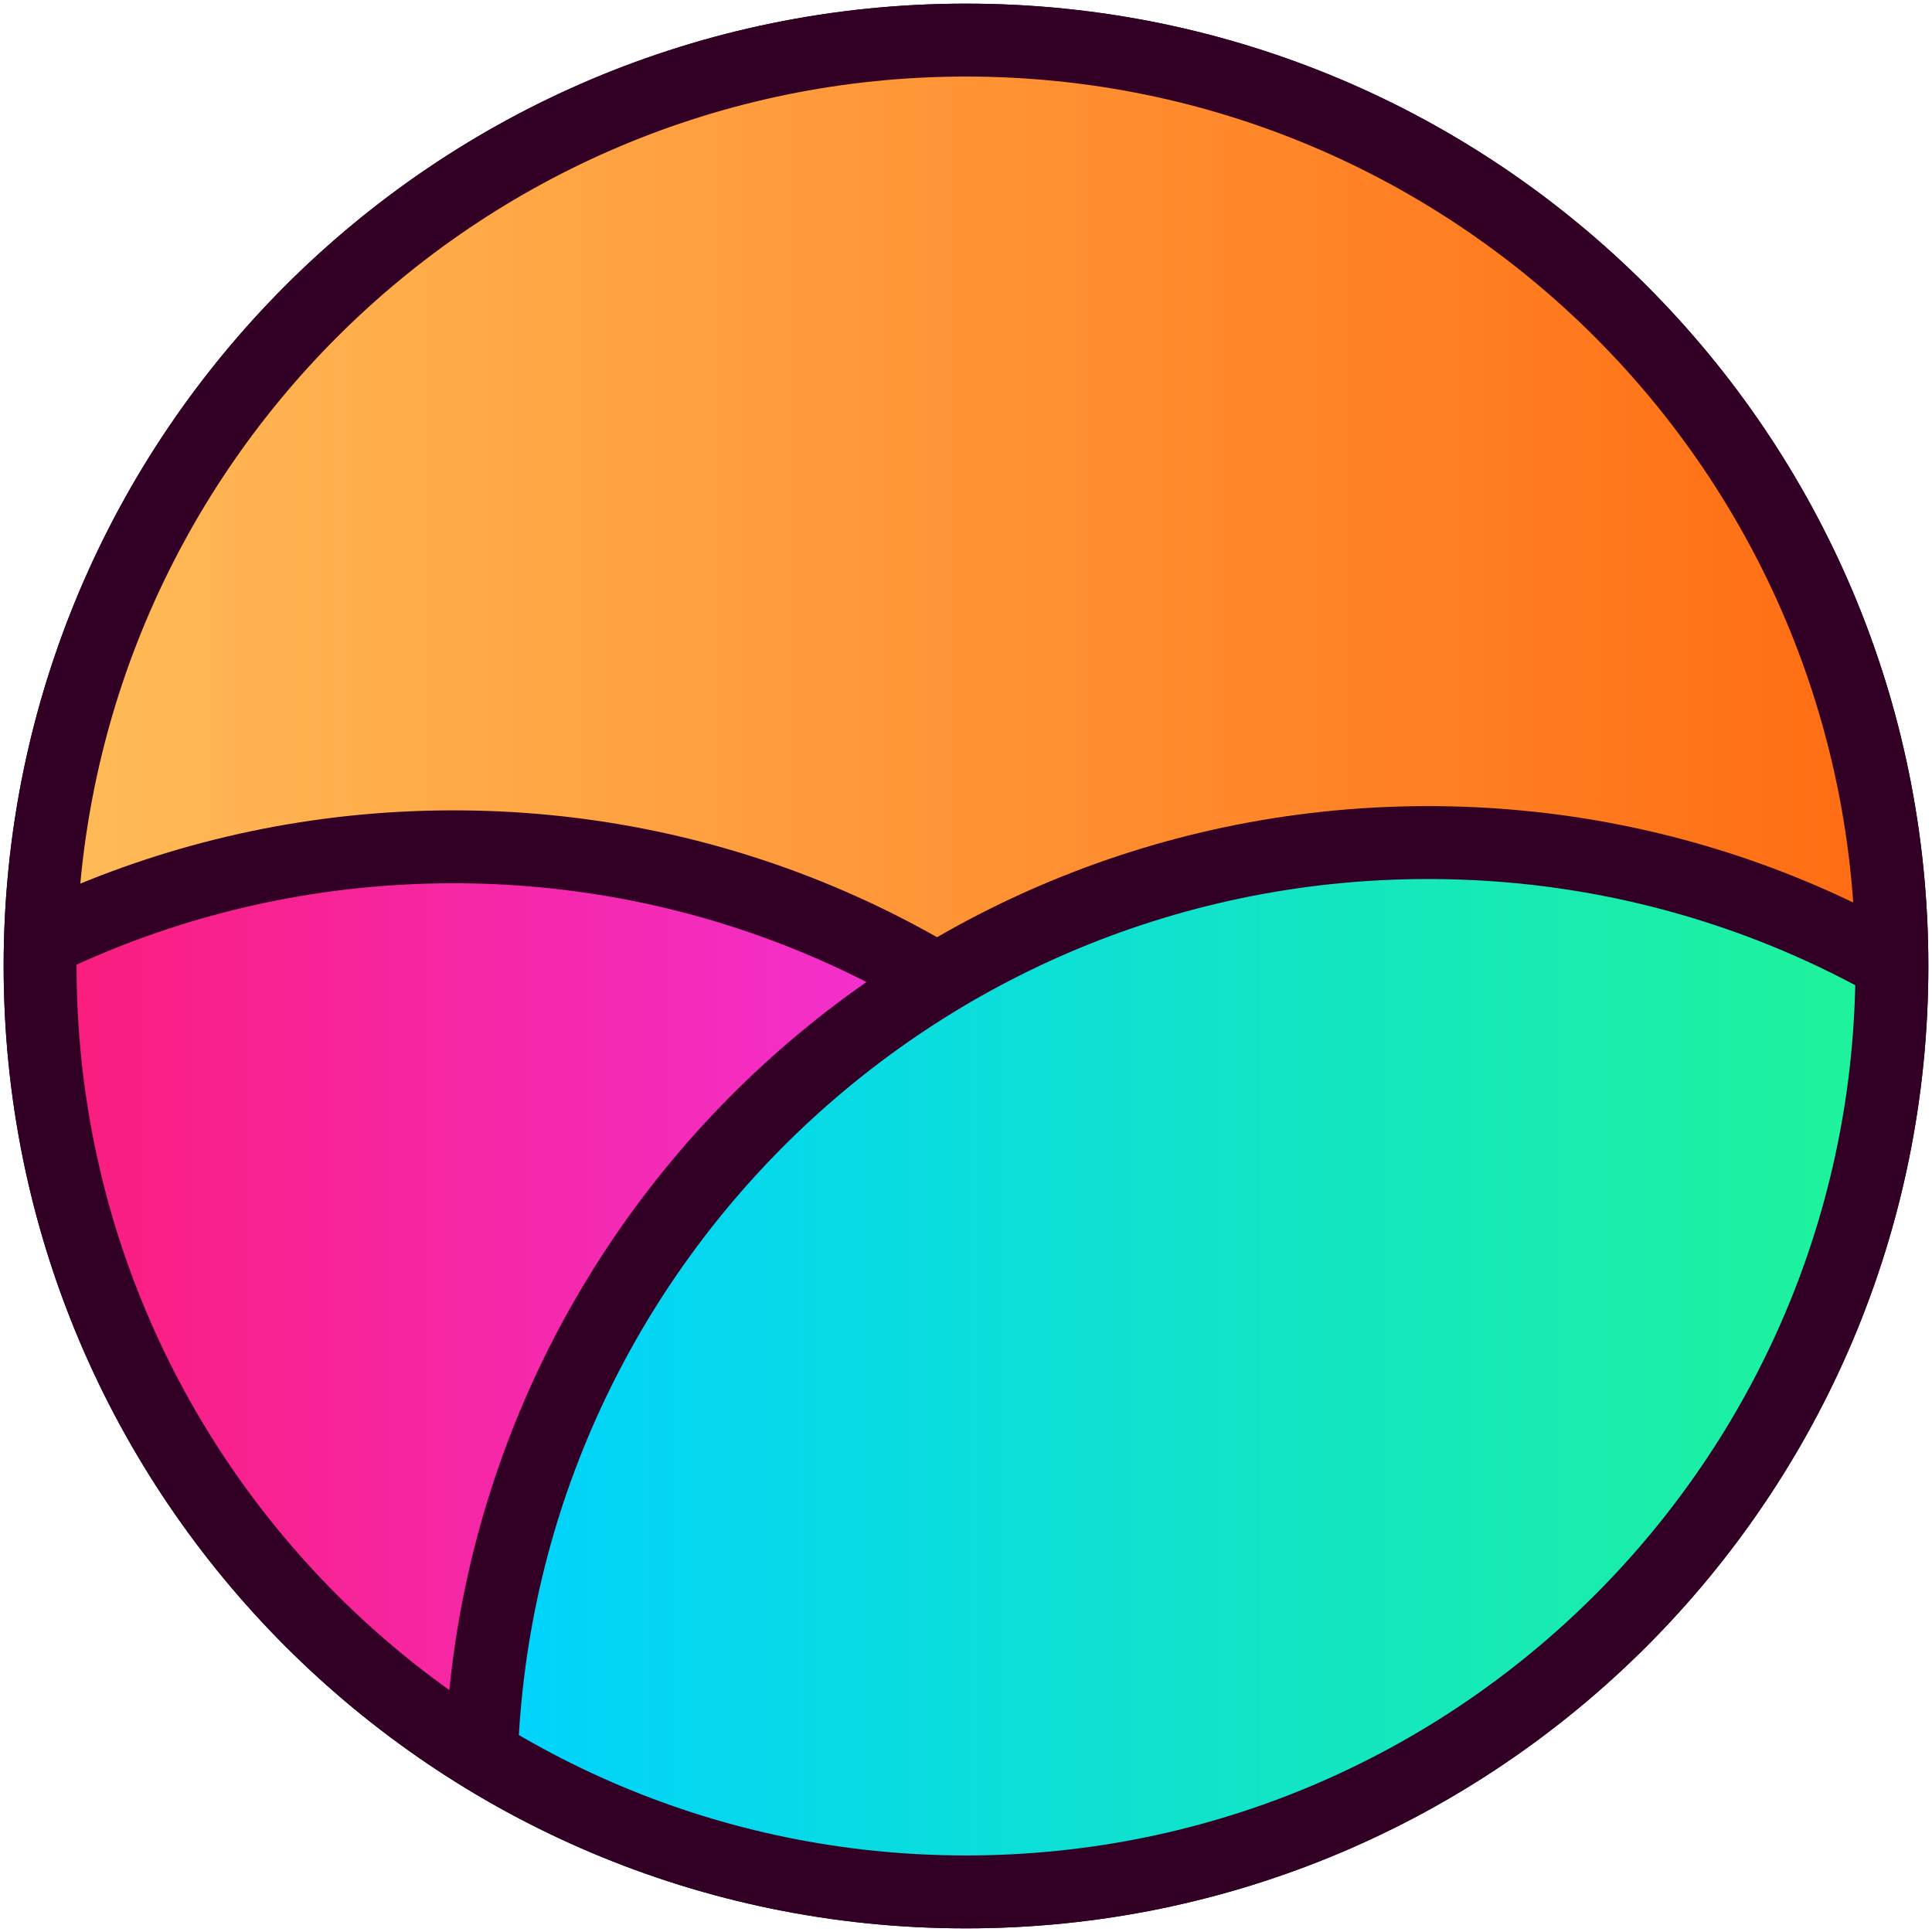
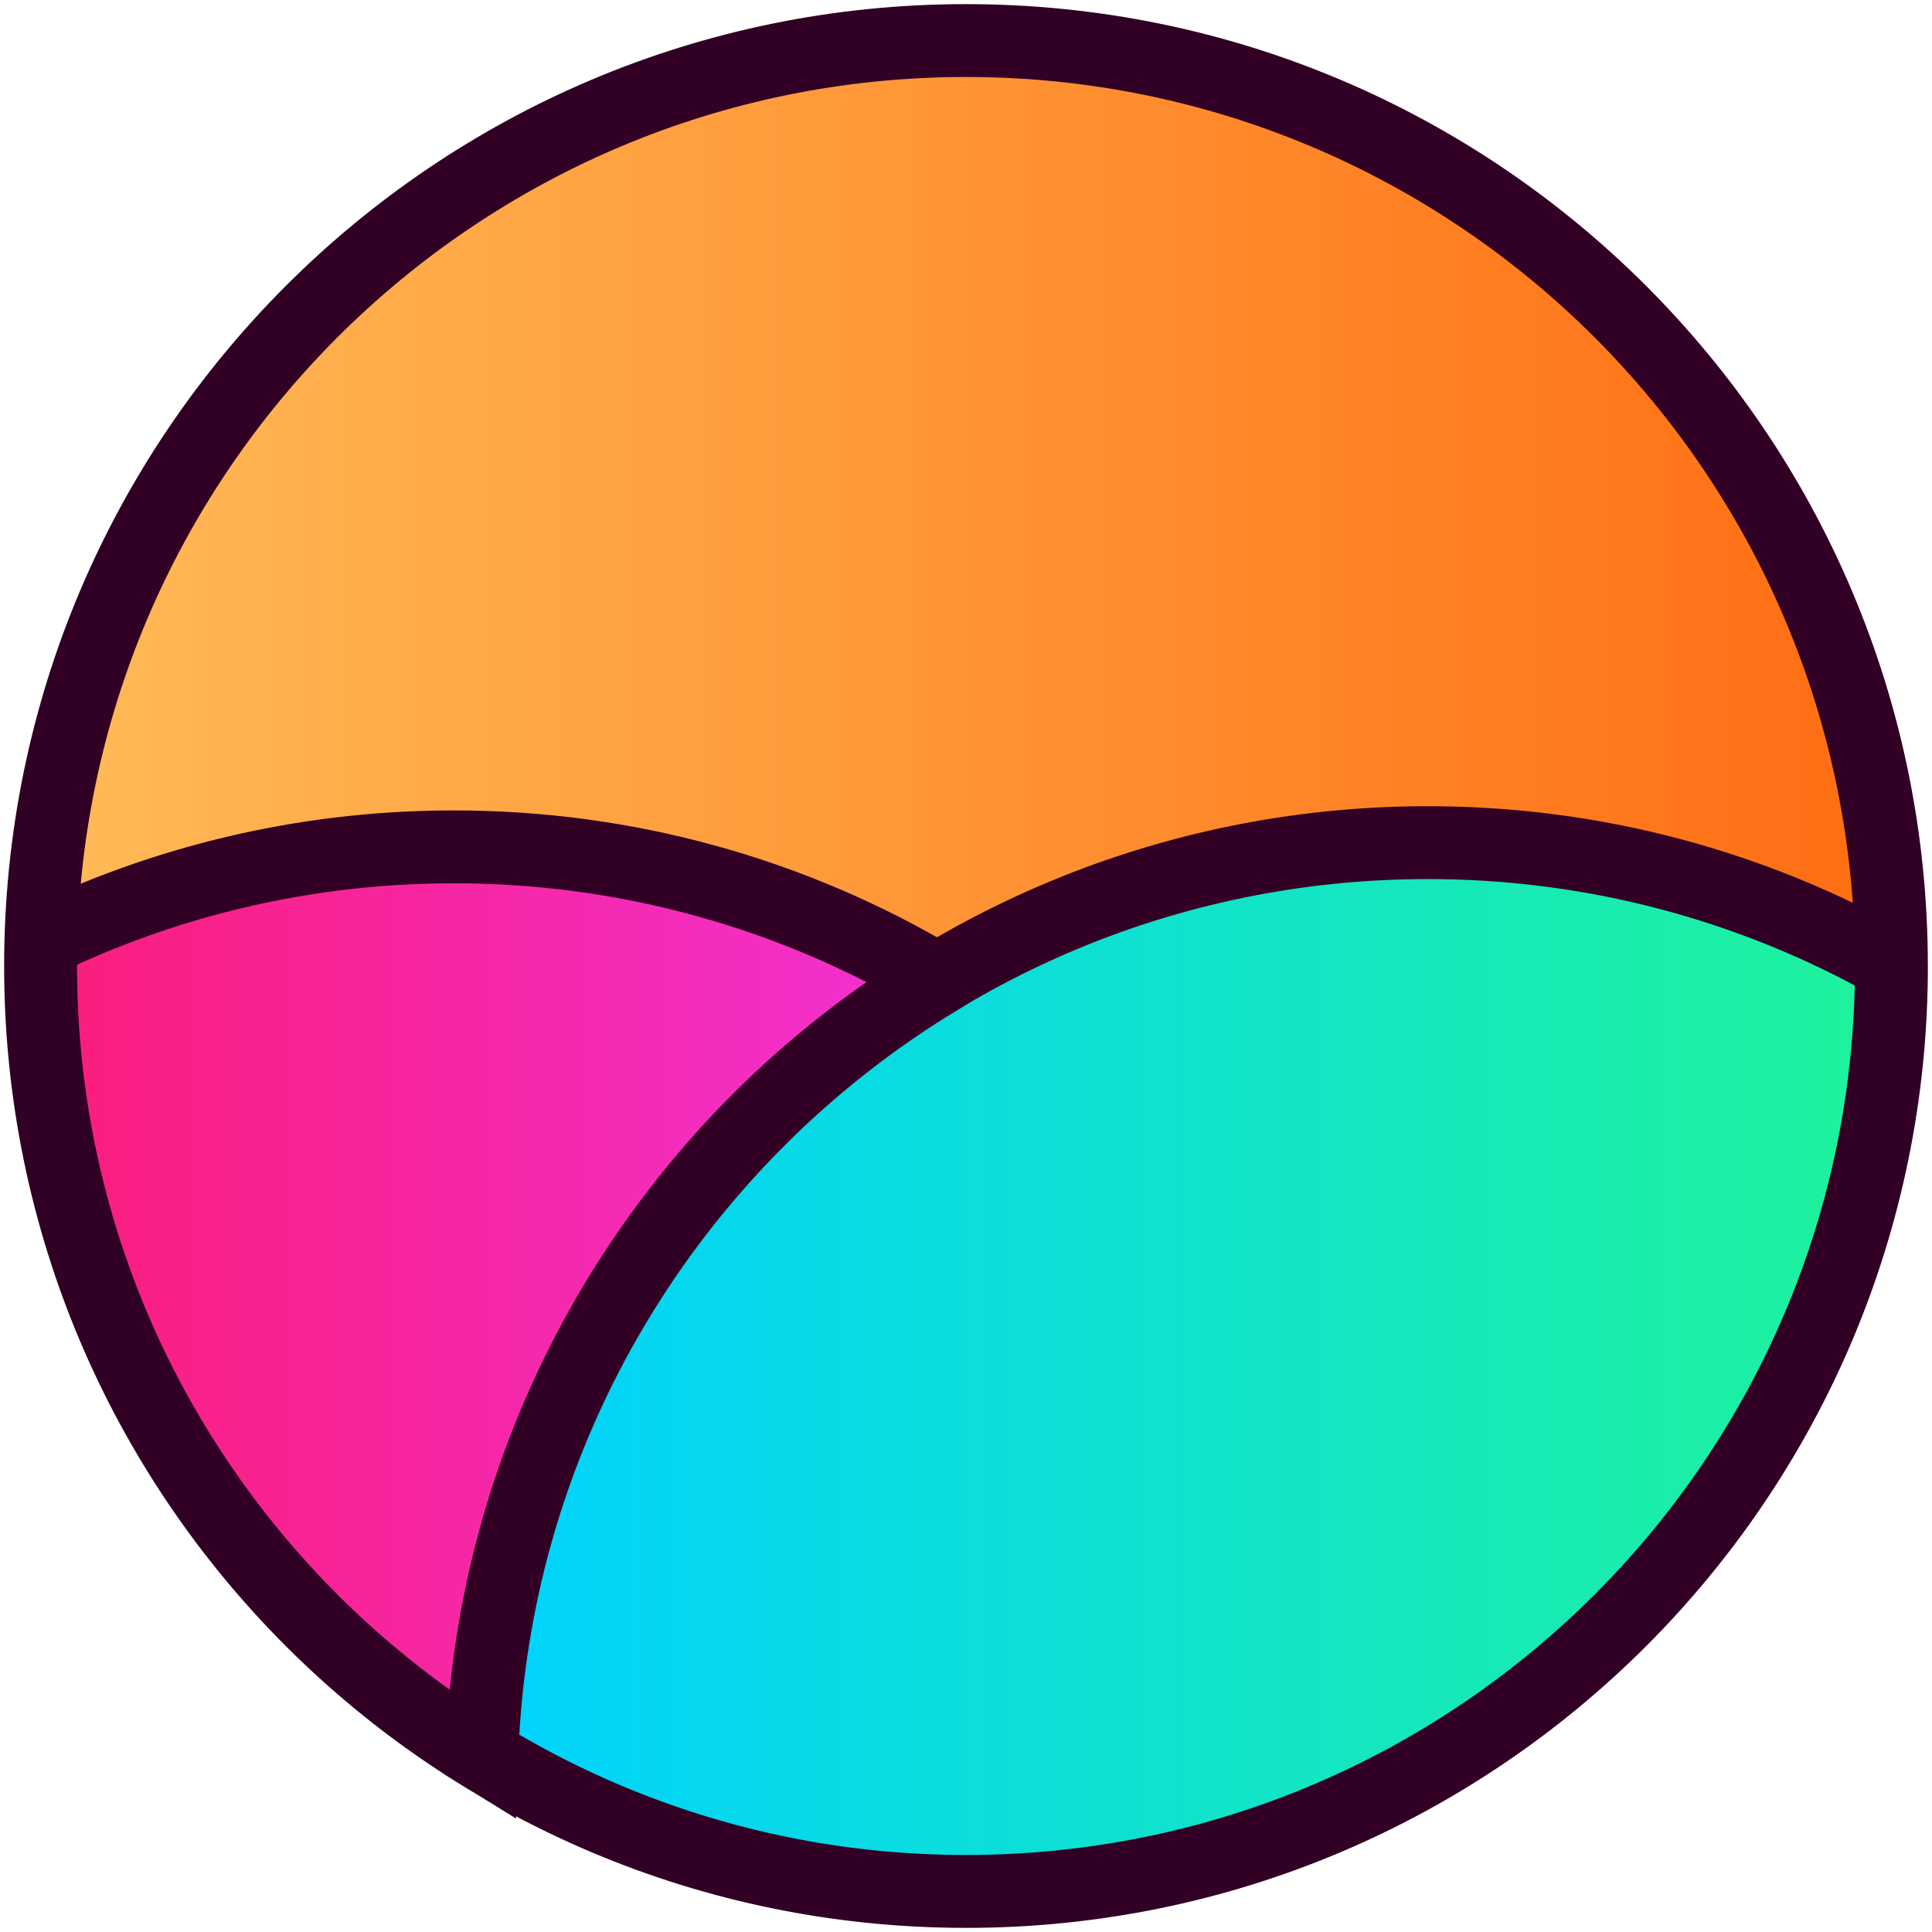
- <svg xmlns="http://www.w3.org/2000/svg" xmlns:xlink="http://www.w3.org/1999/xlink" xml:space="preserve" stroke-miterlimit="10" style="fill-rule:nonzero;clip-rule:evenodd;stroke-linecap:round;stroke-linejoin:round" viewBox="0 0 1060 1060">
+ <svg xmlns="http://www.w3.org/2000/svg" xml:space="preserve" stroke-miterlimit="10" aria-label="The website's favicon used for display purposes" style="fill-rule:nonzero;clip-rule:evenodd;stroke-linecap:round;stroke-linejoin:round" viewBox="0 0 1060.54 1060.54">
  <defs>
-     <linearGradient id="c" x1="179" x2="845" y1="512" y2="512" gradientTransform="translate(-269.091 -108.523)scale(1.56072)" gradientUnits="userSpaceOnUse">
+     <linearGradient id="a" x1="0" x2="1" y1="0" y2="0" gradientTransform="translate(0 525)scale(1050)" gradientUnits="userSpaceOnUse">
      <stop offset="0" stop-color="#ffbd59" />
      <stop offset="1" stop-color="#ff6b11" />
    </linearGradient>
-     <linearGradient id="f" x1="178.274" x2="844.274" y1="366.436" y2="366.436" gradientTransform="translate(-269.091 -108.523)scale(1.56072)" gradientUnits="userSpaceOnUse">
-       <stop offset="0" stop-color="#ffbd59" />
-       <stop offset="1" stop-color="#ff6b11" />
+     <linearGradient id="b" x1="0" x2="1" y1="0" y2="0" gradientTransform="translate(265 960)scale(1050)" gradientUnits="userSpaceOnUse">
+       <stop offset="0" stop-color="#00d2ff" />
+       <stop offset="1" stop-color="#2aff75" />
    </linearGradient>
-     <linearGradient id="g" x1="-1.154" x2="664.846" y1="700.221" y2="700.221" gradientTransform="translate(-269.091 -108.523)scale(1.56072)" gradientUnits="userSpaceOnUse">
+     <linearGradient id="c" x1="0" x2="1" y1="0" y2="0" gradientTransform="translate(-270.9 960)scale(1040)" gradientUnits="userSpaceOnUse">
      <stop offset="0" stop-color="#ff1148" />
      <stop offset="1" stop-color="#ee3cff" />
    </linearGradient>
-     <linearGradient id="h" x1="341.43" x2="1007.43" y1="698.728" y2="698.728" gradientTransform="translate(-269.091 -108.523)scale(1.56072)" gradientUnits="userSpaceOnUse">
-       <stop offset="0" stop-color="#00d2ff" />
-       <stop offset="1" stop-color="#2aff75" />
-     </linearGradient>
-     <path id="a" d="M22 530C22 249.439 249.439 22 530 22s508 227.439 508 508-227.439 508-508 508S22 810.561 22 530" />
-     <path id="d" d="M526.62-56.301c-219.954.959-407.267 138.433-482.3 331.777-19.166 73.108-30.761 149.295-33.456 227.768.468 6.099.886 12.216 1.559 18.256-.64.326-1.247.708-1.886 1.039-.09 5.673-.259 11.325-.259 17.02 0 378.406 202.39 709.271 504.649 891.061 1.04-.62 2.15-1.13 3.184-1.75 5.095 3.03 10.387 5.71 15.592 8.57 308.563-180.26 516.017-514.735 516.017-897.881 0-1.24-.06-2.465-.07-3.702-1.93-1.155-3.76-2.444-5.71-3.574 2.25-17.003 3.43-34.322 4.03-51.777-3.53-62.834-12.57-124.172-26.77-183.526C951.54 90.791 756.219-57.301 526.62-56.301" />
  </defs>
-   <use xlink:href="#a" fill="none" stroke="#310024" stroke-linecap="butt" stroke-linejoin="miter" stroke-width="40" />
-   <clipPath id="b" clip-rule="nonzero">
-     <use xlink:href="#a" />
-   </clipPath>
-   <g clip-path="url(#b)">
-     <path fill="url(#c)" stroke="#310024" stroke-linecap="butt" stroke-linejoin="miter" stroke-width="40" d="M526.62-56.301c-219.954.959-407.267 138.433-482.3 331.777-19.166 73.108-30.761 149.295-33.456 227.768.468 6.099.886 12.216 1.559 18.256-.64.326-1.247.708-1.886 1.039-.09 5.673-.259 11.325-.259 17.02 0 378.406 202.39 709.271 504.649 891.061 1.04-.62 2.15-1.13 3.184-1.75 5.095 3.03 10.387 5.71 15.592 8.57 308.563-180.26 516.017-514.735 516.017-897.881 0-1.24-.06-2.465-.07-3.702-1.93-1.155-3.76-2.444-5.71-3.574 2.25-17.003 3.43-34.322 4.03-51.777-3.53-62.834-12.57-124.172-26.77-183.526C951.54 90.791 756.219-57.301 526.62-56.301Z" opacity=".332" />
-     <use xlink:href="#d" fill="none" stroke="#310024" stroke-linecap="butt" stroke-linejoin="miter" stroke-width="40" />
-     <clipPath id="e" clip-rule="nonzero">
-       <use xlink:href="#d" />
-     </clipPath>
-     <g stroke="#310024" stroke-linecap="butt" stroke-linejoin="miter" stroke-width="40" clip-path="url(#e)">
-       <path fill="url(#f)" d="M9.15 465.647C7.9 178.616 239.571-55.083 526.602-56.333s520.728 230.42 521.978 517.451-230.416 520.729-517.448 521.981C244.1 984.349 10.402 752.679 9.15 465.647Z" />
-       <path fill="url(#g)" d="M-270.887 986.594c-1.251-287.032 230.42-520.73 517.451-521.981s520.731 230.42 521.981 517.451c1.252 287.036-230.42 520.736-517.452 521.986-287.03 1.25-520.729-230.43-521.98-517.456Z" />
-       <path fill="url(#h)" d="M263.791 984.263c-1.25-287.031 230.421-520.729 517.452-521.98 287.027-1.251 520.737 230.42 521.987 517.451 1.25 287.036-230.42 520.726-517.456 521.976-287.033 1.26-520.731-230.42-521.983-517.447Z" />
-     </g>
-   </g>
-   <path fill="none" stroke="#310024" stroke-linecap="butt" stroke-linejoin="miter" stroke-width="40" d="M22 530C22 249.439 249.439 22 530 22s508 227.439 508 508-227.439 508-508 508S22 810.561 22 530Z" />
+   <path fill="url(#a)" d="M22.27 530.27c0-280.561 227.439-508 508-508s508 227.439 508 508-227.439 508-508 508-508-227.439-508-508" />
+   <path fill="url(#b)" d="M781.5 462.562c-279.885 1.221-507.017 223.47-517 500.657 77.322 47.561 168.342 75.061 265.781 75.061 280.561 0 507.999-227.438 507.999-507.999 0-.377-.03-.748-.03-1.125-75.872-42.705-163.462-67-256.75-66.594" />
+   <path fill="url(#c)" d="M246.844 464.875c-80.385.351-156.418 18.965-224.219 51.844-.119 4.517-.344 9.016-.344 13.562 0 183.107 96.924 343.544 242.219 432.938 6.496-180.361 104.98-337.385 250.062-425.469-78.322-46.645-169.911-73.301-267.718-72.875" />
+   <path fill="none" stroke="#310024" stroke-linecap="butt" stroke-linejoin="miter" stroke-width="40" d="M22.264 530.264c0-280.56 227.44-508 508-508s507.996 227.44 507.996 508-227.435 507.996-507.996 507.996-508-227.435-508-507.996Zm224.574-65.395c-80.385.351-156.418 18.966-224.219 51.844-.118 4.518-.343 9.017-.343 13.563 0 183.106 96.924 343.543 242.218 432.937 6.496-180.361 104.98-337.385 250.063-425.469-78.323-46.644-169.912-73.301-267.719-72.875Zm534.656-2.312c-279.884 1.221-507.016 223.469-517 500.656 77.323 47.567 168.342 75.067 265.782 75.067 280.56 0 508.004-227.444 508.004-508.004 0-.377-.03-.748-.04-1.125-75.868-42.706-163.458-67-256.746-66.594Z" />
</svg>
